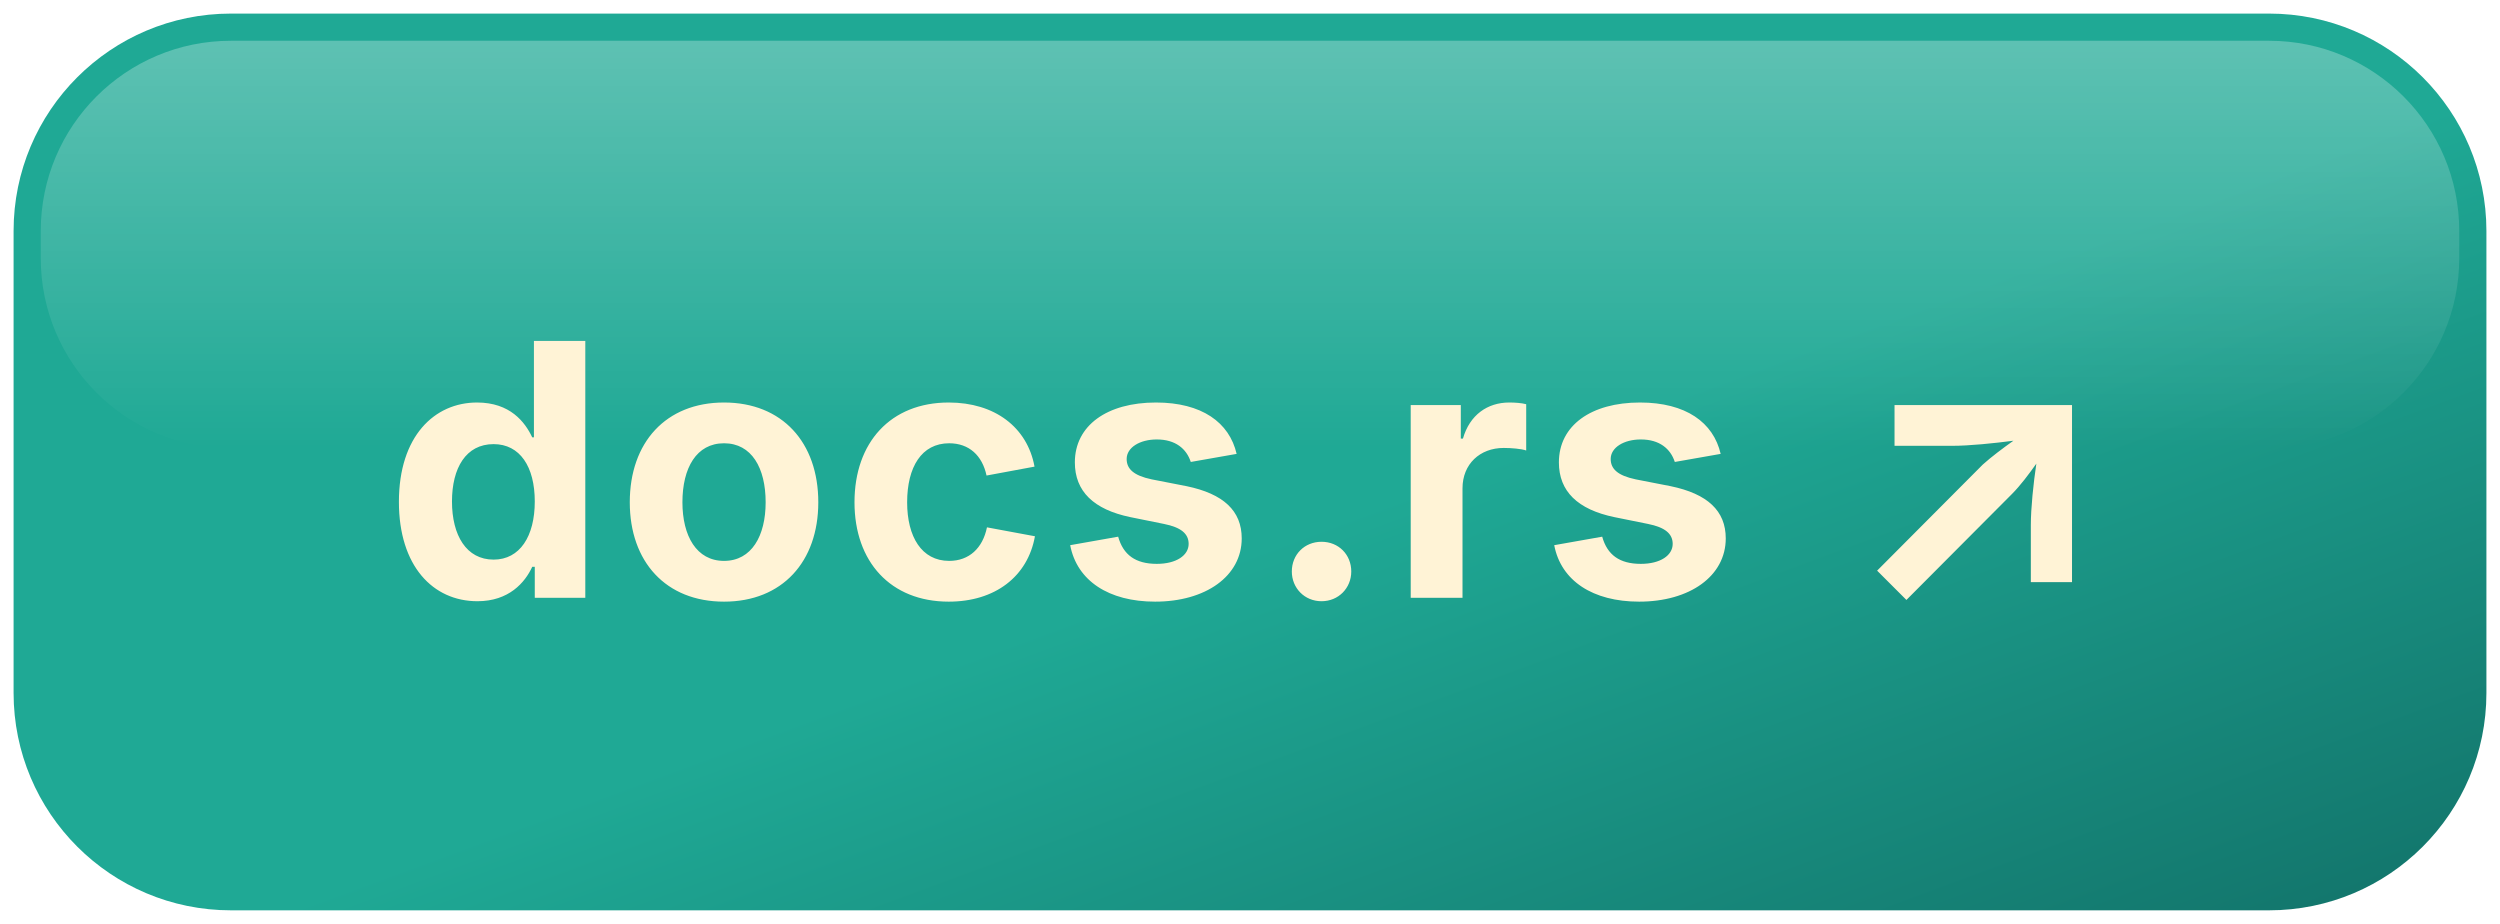
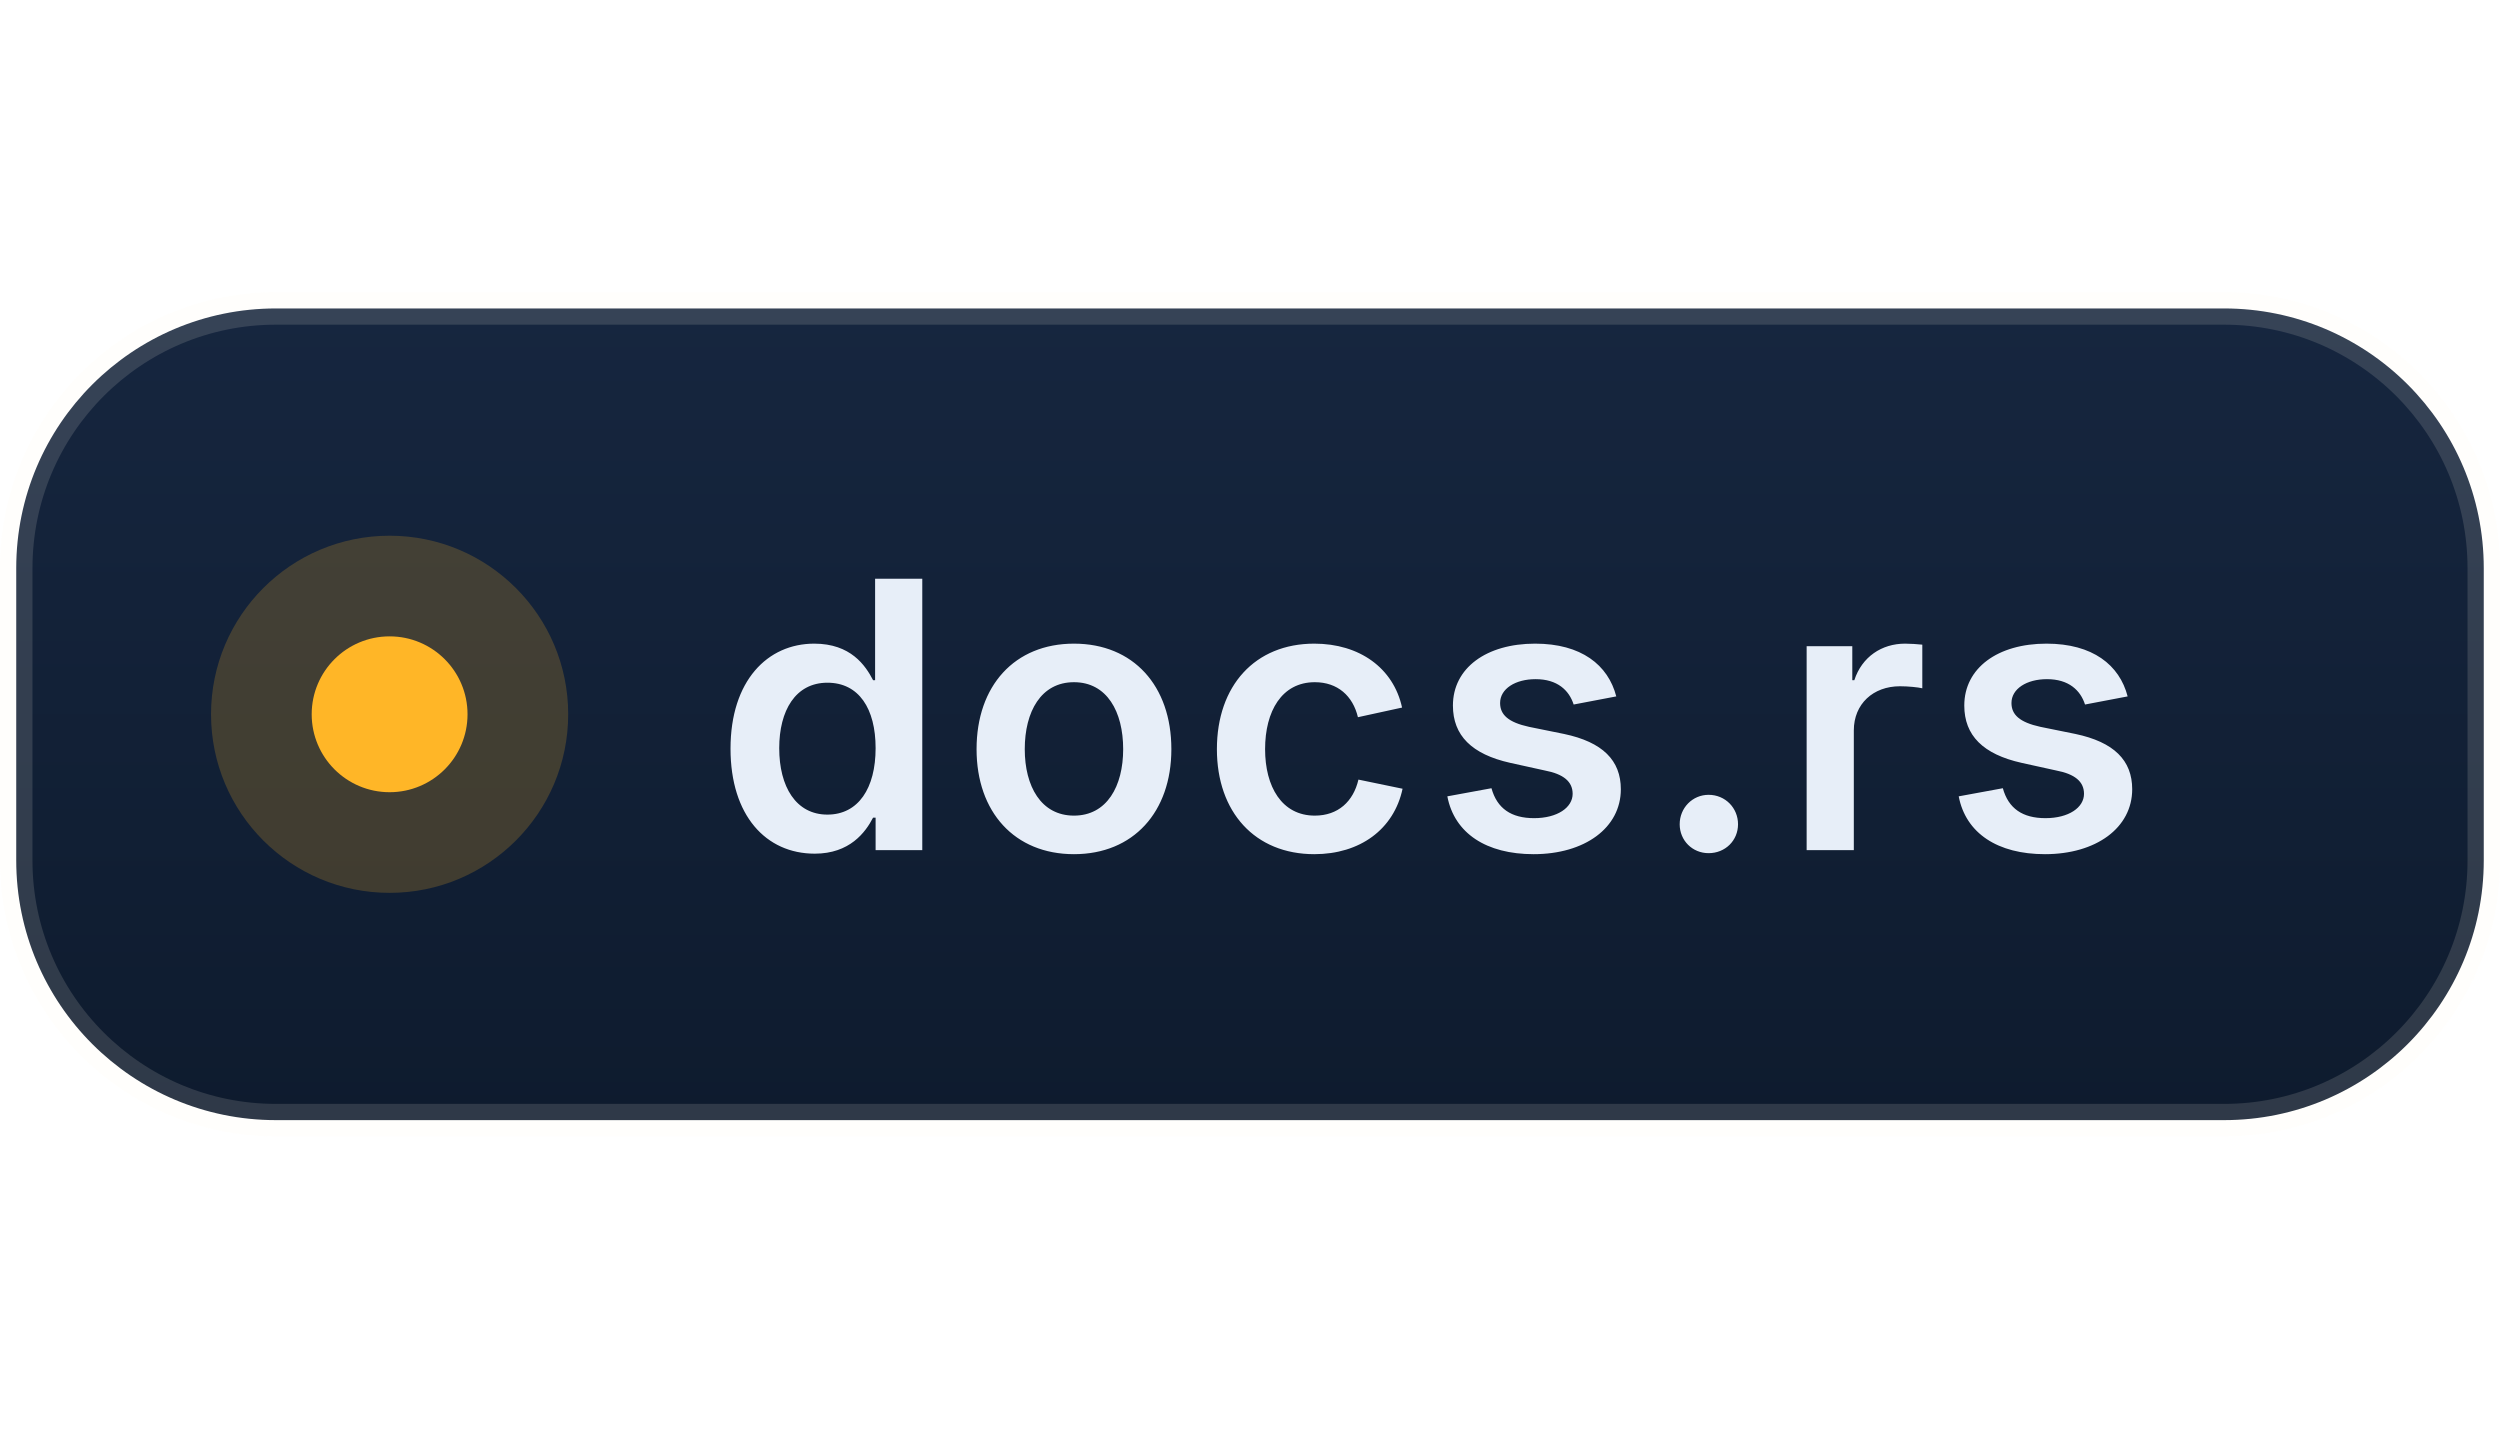
- <svg xmlns="http://www.w3.org/2000/svg" width="92" height="34" viewBox="0 0 92 34" role="img" aria-label="docs.rs ↗">
+ <svg xmlns="http://www.w3.org/2000/svg" width="77" height="44" viewBox="0 0 77 44" role="img" aria-label="docs.rs">
  <defs>
-     <linearGradient id="fill" x1="0" y1="0" x2="1" y2="1">
-       <stop offset="0" stop-color="#1fa995" />
-       <stop offset="0.55" stop-color="#1fa995" />
-       <stop offset="1" stop-color="#12736A" />
-     </linearGradient>
-     <linearGradient id="sheen" x1="0" y1="0" x2="0" y2="1">
-       <stop offset="0" stop-color="#ffffff" stop-opacity="0.28" />
-       <stop offset="1" stop-color="#ffffff" stop-opacity="0" />
+     <linearGradient id="face" x1="0" y1="0" x2="0" y2="1">
+       <stop offset="0" stop-color="#16263f" />
+       <stop offset="1" stop-color="#0e1b2e" />
    </linearGradient>
  </defs>
-   <rect x="0.5" y="0.5" width="91" height="33" rx="8" fill="url(#fill)" />
-   <rect x="1.5" y="1.5" width="89" height="15" rx="7" fill="url(#sheen)" />
-   <text x="46" y="22" text-anchor="middle" font-family="Segoe UI, Inter, -apple-system, BlinkMacSystemFont, Helvetica, Arial, sans-serif" font-size="13" font-weight="700" letter-spacing="0.3" fill="#FFF3D6">docs.rs ↗</text>
+   <rect x="0.5" y="9.5" width="76" height="25" rx="8" fill="url(#face)" stroke="rgba(251, 243, 228, 0.14)" stroke-width="1" />
+   <circle cx="12" cy="22" r="5.5" fill="rgba(255, 182, 39, 0.2)" />
+   <circle cx="12" cy="22" r="2.4" fill="#ffb627" />
+   <text x="22" y="22" dominant-baseline="central" font-family="Segoe UI, Inter, -apple-system, BlinkMacSystemFont, Helvetica, Arial, sans-serif" font-size="11.5" font-weight="600" letter-spacing="0.4" fill="#e7eef8">docs.rs</text>
</svg>
